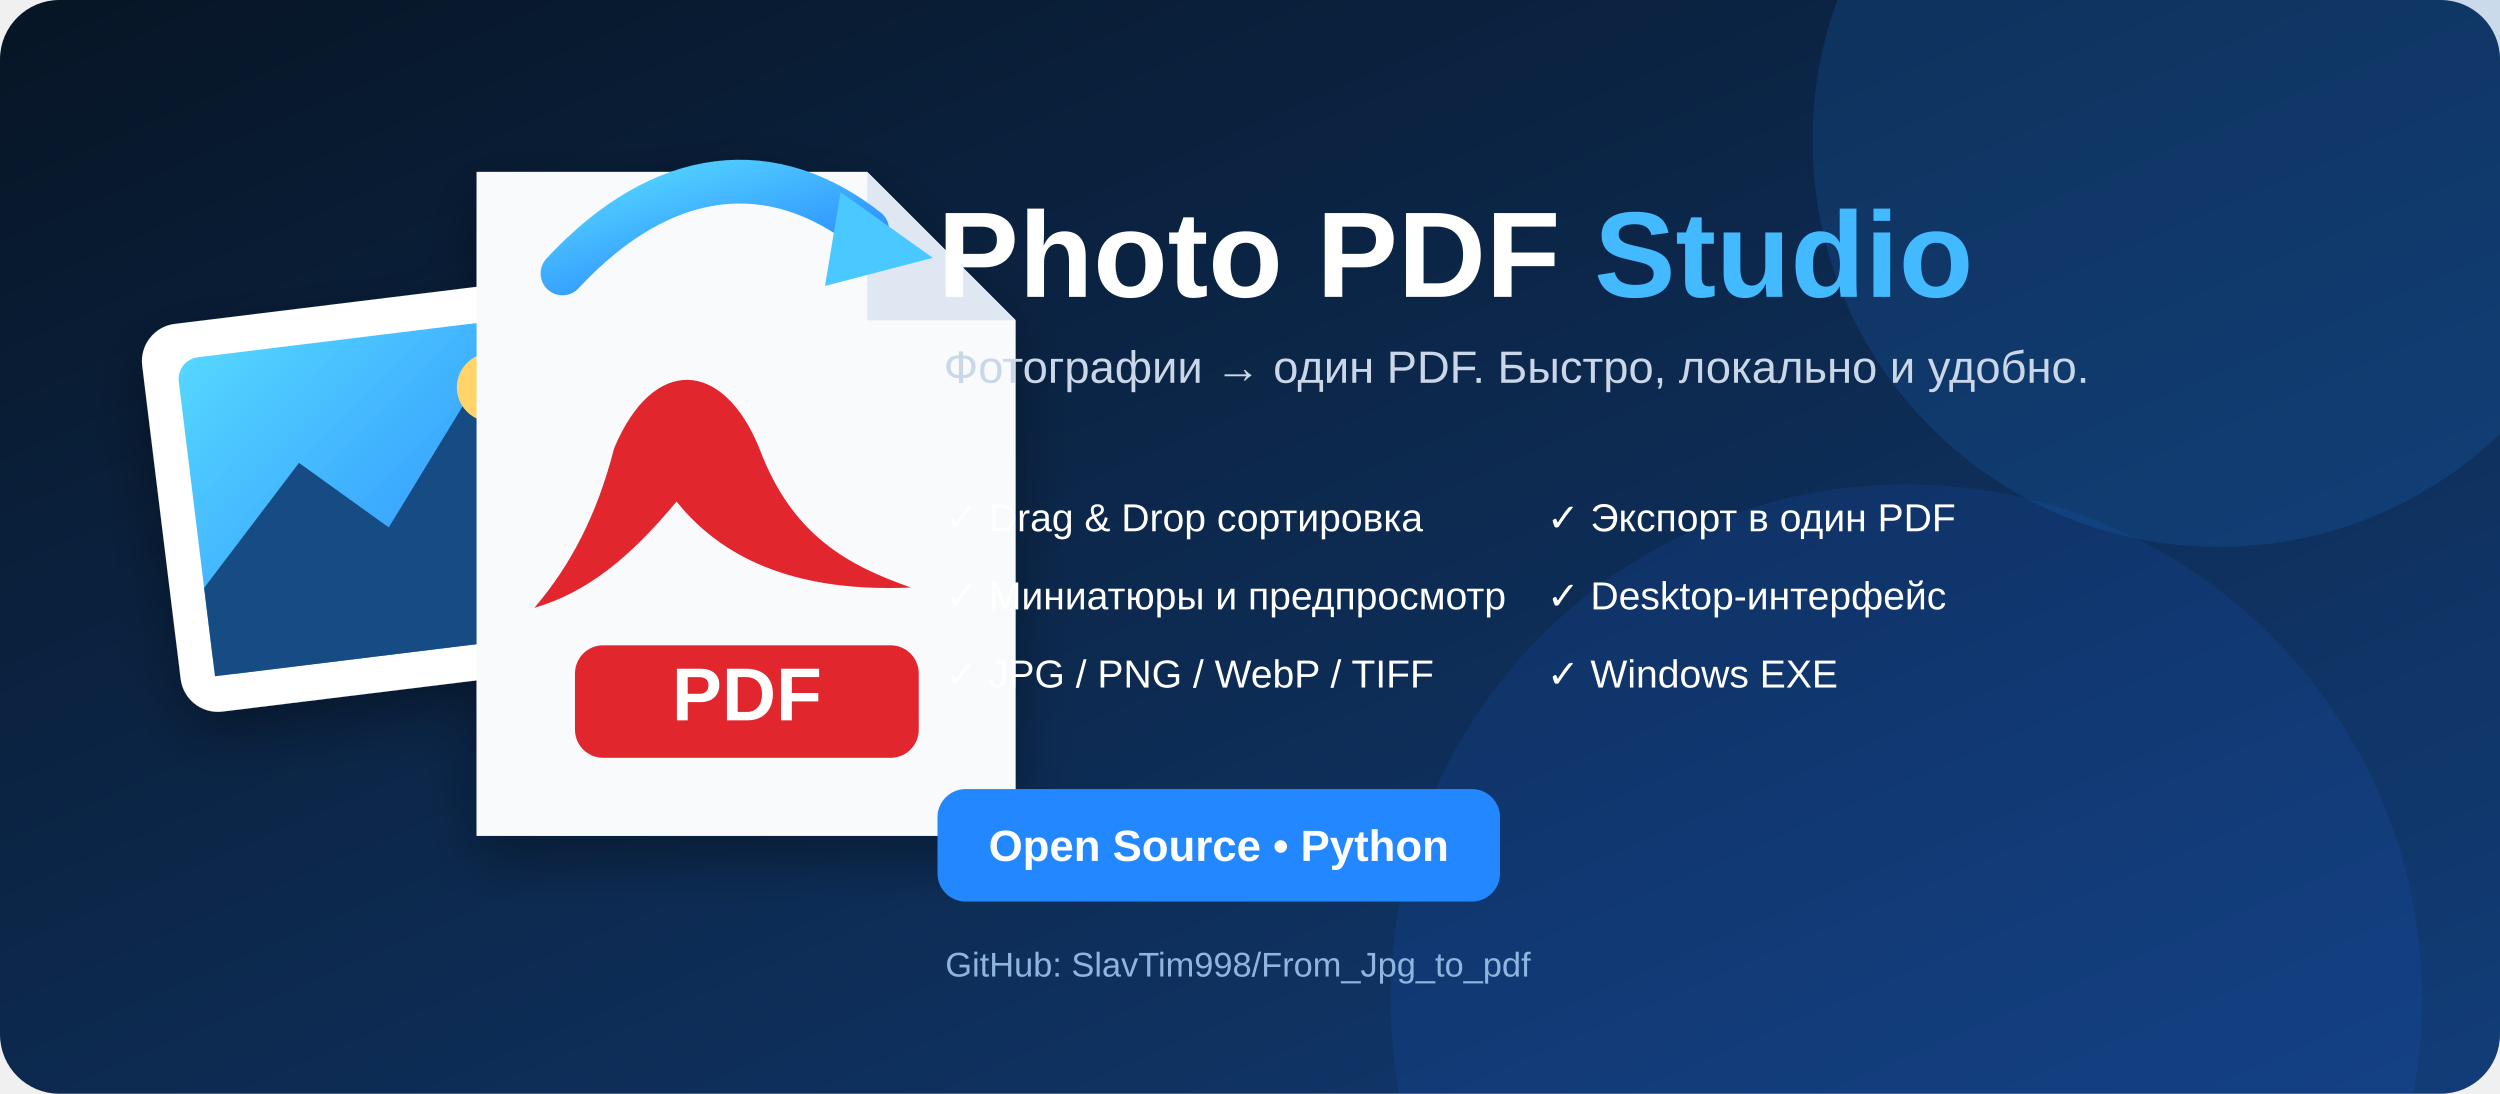
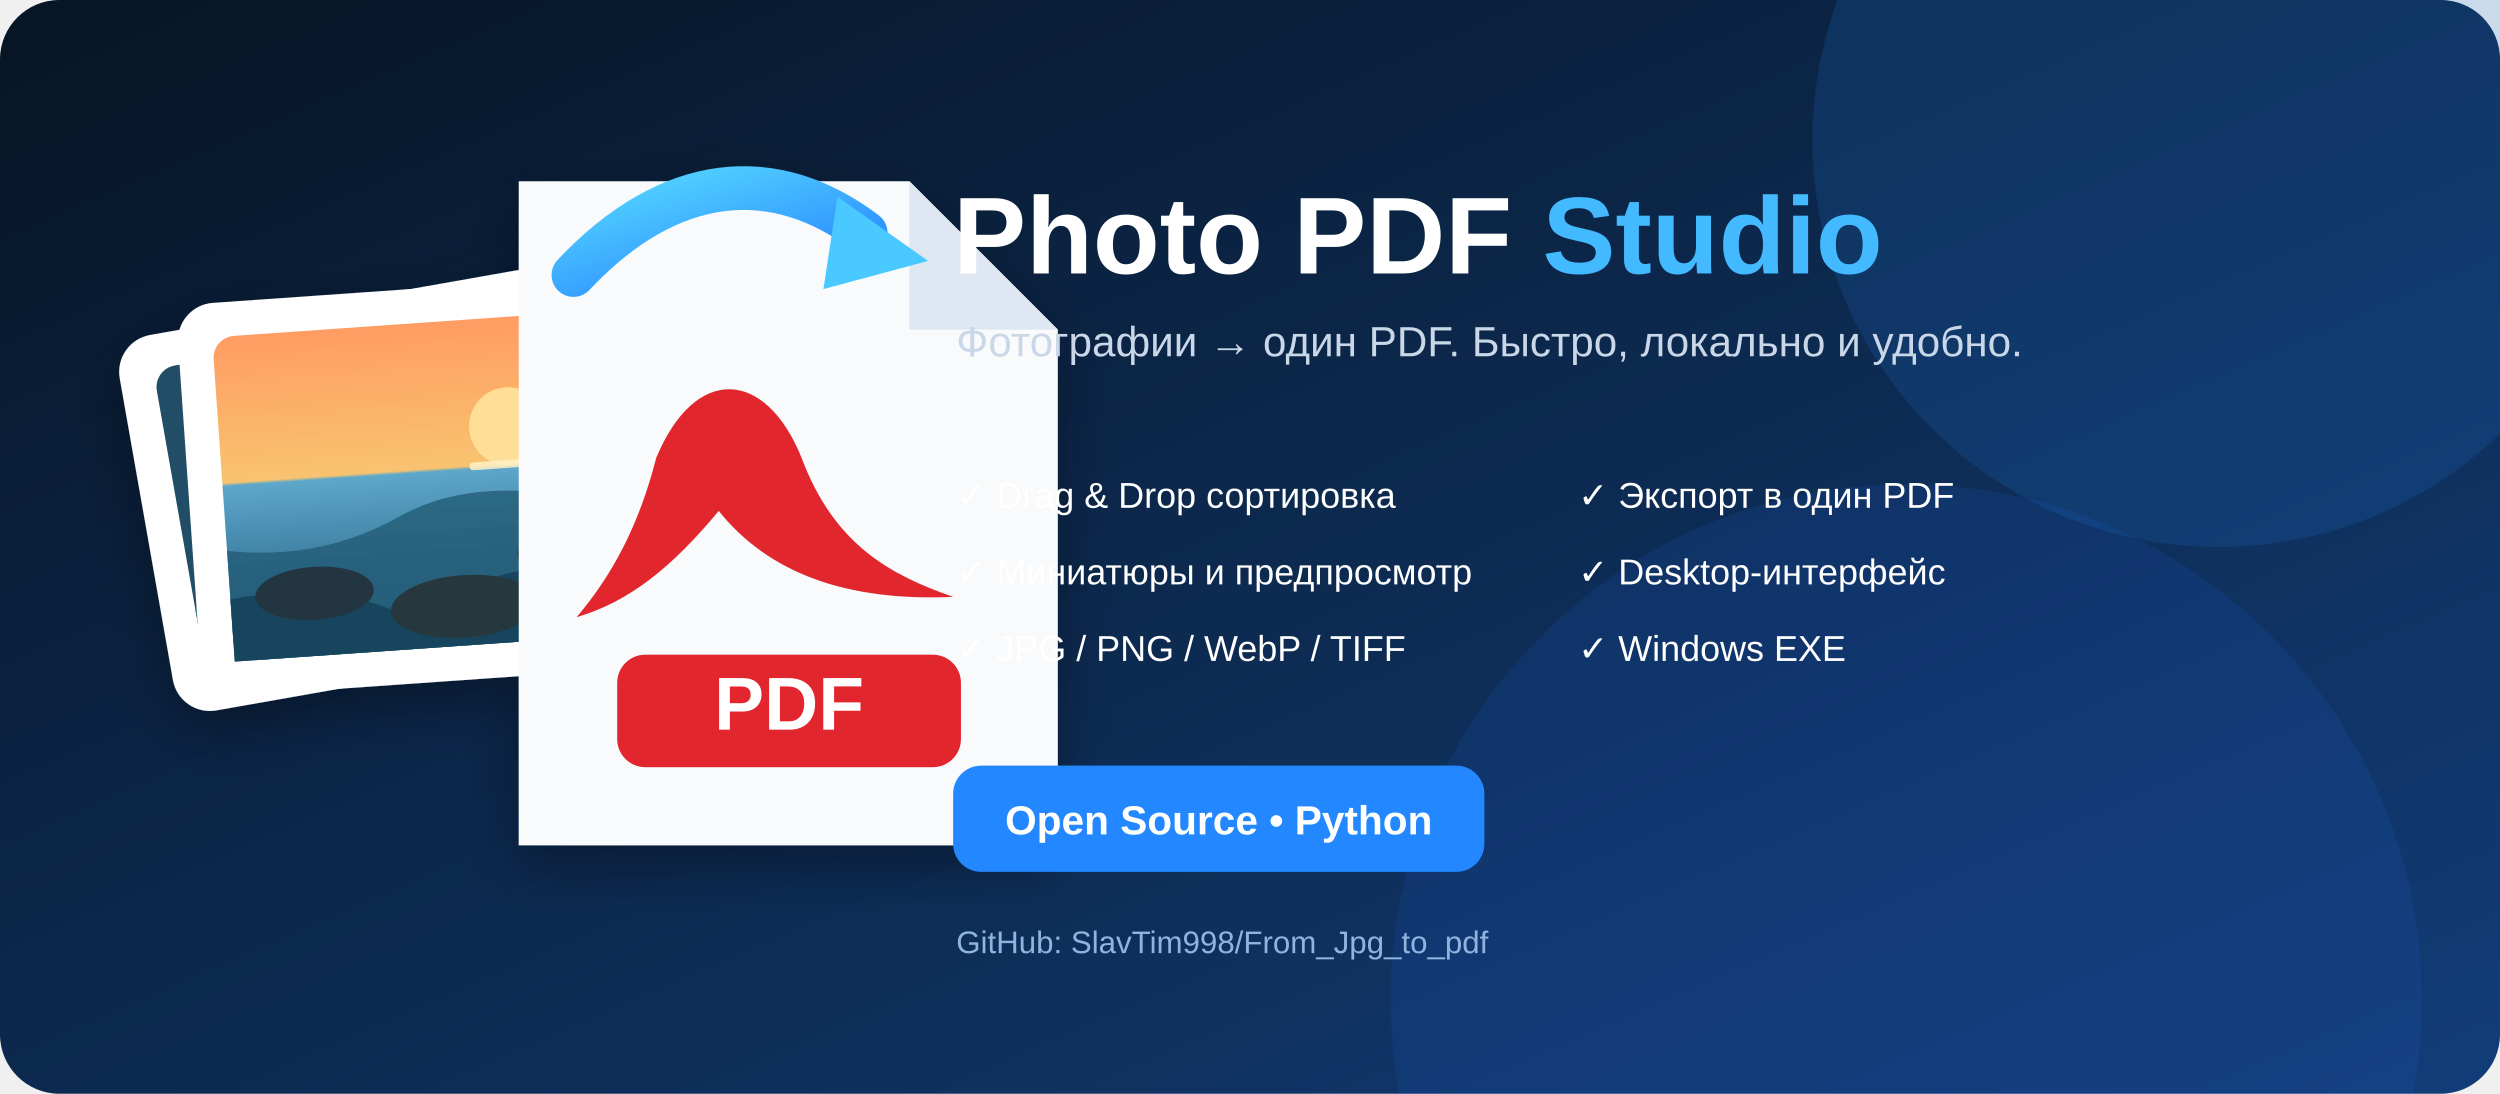
<svg xmlns="http://www.w3.org/2000/svg" width="1600" height="700" viewBox="0 0 1600 700">
  <defs>
    <linearGradient id="bg" x1="0" y1="0" x2="1" y2="1">
      <stop stop-color="#071525" />
      <stop offset="1" stop-color="#123d78" />
    </linearGradient>
    <linearGradient id="blue" x1="0" y1="0" x2="1" y2="1">
      <stop stop-color="#55d7ff" />
      <stop offset="1" stop-color="#2580ff" />
    </linearGradient>
+     <linearGradient id="sunset" x1="0" y1="0" x2="0" y2="1">
+       <stop stop-color="#ff9c63" />
+       <stop offset="0.45" stop-color="#f8c36f" />
+       <stop offset="0.46" stop-color="#5da7ca" />
+       <stop offset="1" stop-color="#174f73" />
+     </linearGradient>
    <filter id="shadow">
      <feDropShadow dx="0" dy="14" stdDeviation="18" flood-opacity=".35" />
    </filter>
  </defs>
  <rect width="1600" height="700" rx="38" fill="url(#bg)" />
  <circle cx="1420" cy="90" r="260" fill="#1d75d5" opacity=".18" />
  <circle cx="1220" cy="640" r="330" fill="#2563eb" opacity=".12" />
-   <g transform="translate(90 105)" filter="url(#shadow)">
-     <g transform="rotate(-7 210 190)">
-       <rect x="10" y="80" width="300" height="250" rx="24" fill="#fff" />
-       <rect x="32" y="103" width="256" height="204" rx="14" fill="url(#blue)" />
-       <path d="M32 250l70-72 52 48 57-72 77 96v57H32z" fill="#174b83" />
-       <circle cx="230" cy="145" r="22" fill="#ffd56b" />
+   <g transform="translate(82 108)" filter="url(#shadow)">
+     <g transform="translate(8 36) rotate(-10 160 160)">
+       <rect x="0" y="45" width="286" height="244" rx="24" fill="#fff" />
+       <rect x="22" y="67" width="242" height="200" rx="14" fill="#244d66" />
+       <path d="M22 223l58-61 45 38 49-61 90 84v44H22z" fill="#2e6d79" />
+       <circle cx="213" cy="105" r="17" fill="#f0cf73" />
    </g>
-     <g transform="translate(215 5)">
+     <g transform="translate(40 76) rotate(-4 160 145)">
+       <rect x="0" y="0" width="300" height="252" rx="24" fill="#fff" />
+       <rect x="22" y="22" width="256" height="208" rx="14" fill="url(#sunset)" />
+       <circle cx="207" cy="92" r="25" fill="#ffe19a" opacity=".95" />
+       <path d="M22 159c41 7 77 2 111-14 36-17 79-17 145 3v82H22z" fill="#235b75" opacity=".8" />
+       <path d="M22 190c47-5 86 2 117 22 30-23 69-34 139-27v45H22z" fill="#18445d" />
+       <ellipse cx="76" cy="190" rx="38" ry="17" fill="#24363f" />
+       <ellipse cx="171" cy="205" rx="47" ry="20" fill="#28383d" />
+       <ellipse cx="237" cy="174" rx="30" ry="13" fill="#33464d" />
+       <path d="M183 116h48" stroke="#fff1c3" stroke-width="5" stroke-linecap="round" opacity=".85" />
+     </g>
+     <g transform="translate(250 8)">
      <path d="M0 0h250l95 95v330H0z" fill="#f8fafc" />
      <path d="M250 0v95h95" fill="#dfe7f2" />
      <path d="M88 177c25-60 70-57 93 0 21 56 57 75 97 89-68 3-118-15-150-55-30 36-57 58-91 68 23-27 40-59 51-102z" fill="#e1252e" />
      <rect x="63" y="303" width="220" height="72" rx="18" fill="#e1252e" />
      <text x="173" y="351" text-anchor="middle" font-family="Segoe UI,Arial" font-size="48" font-weight="800" fill="#fff">PDF</text>
    </g>
-     <path d="M270 70c65-70 135-75 195-28" fill="none" stroke="url(#blue)" stroke-width="28" stroke-linecap="round" />
-     <path d="M448 18l59 42-69 18z" fill="#4ac9ff" />
+     <path d="M285 68c62-66 129-71 187-27" fill="none" stroke="url(#blue)" stroke-width="28" stroke-linecap="round" />
+     <path d="M454 18l58 41-67 18z" fill="#4ac9ff" />
  </g>
  <g font-family="Segoe UI,Arial" fill="#fff">
-     <text x="600" y="190" font-size="78" font-weight="800">Photo PDF <tspan fill="#43b9ff">Studio</tspan>
+     <text x="610" y="175" font-size="70" font-weight="800">Photo PDF <tspan fill="#43b9ff">Studio</tspan>
    </text>
-     <text x="604" y="245" font-size="29" fill="#c9d7e8">Фотографии → один PDF. Быстро, локально и удобно.</text>
-     <g font-size="25">
-       <text x="605" y="340">✓ Drag &amp; Drop сортировка</text>
-       <text x="605" y="390">✓ Миниатюры и предпросмотр</text>
-       <text x="605" y="440">✓ JPG / PNG / WebP / TIFF</text>
-       <text x="990" y="340">✓ Экспорт в один PDF</text>
-       <text x="990" y="390">✓ Desktop-интерфейс</text>
-       <text x="990" y="440">✓ Windows EXE</text>
+     <text x="612" y="228" font-size="27" fill="#c9d7e8">Фотографии → один PDF. Быстро, локально и удобно.</text>
+     <g font-size="23">
+       <text x="612" y="325">✓ Drag &amp; Drop сортировка</text>
+       <text x="612" y="374">✓ Миниатюры и предпросмотр</text>
+       <text x="612" y="423">✓ JPG / PNG / WebP / TIFF</text>
+       <text x="1010" y="325">✓ Экспорт в один PDF</text>
+       <text x="1010" y="374">✓ Desktop-интерфейс</text>
+       <text x="1010" y="423">✓ Windows EXE</text>
    </g>
-     <rect x="600" y="505" width="360" height="72" rx="18" fill="#2388ff" />
-     <text x="780" y="551" text-anchor="middle" font-size="28" font-weight="700">Open Source • Python</text>
-     <text x="605" y="625" font-size="22" fill="#8fb5df">GitHub: SlavTim998/From_Jpg_to_pdf</text>
+     <rect x="610" y="490" width="340" height="68" rx="18" fill="#2388ff" />
+     <text x="780" y="534" text-anchor="middle" font-size="26" font-weight="700">Open Source • Python</text>
+     <text x="612" y="610" font-size="20" fill="#8fb5df">GitHub: SlavTim998/From_Jpg_to_pdf</text>
  </g>
</svg>
